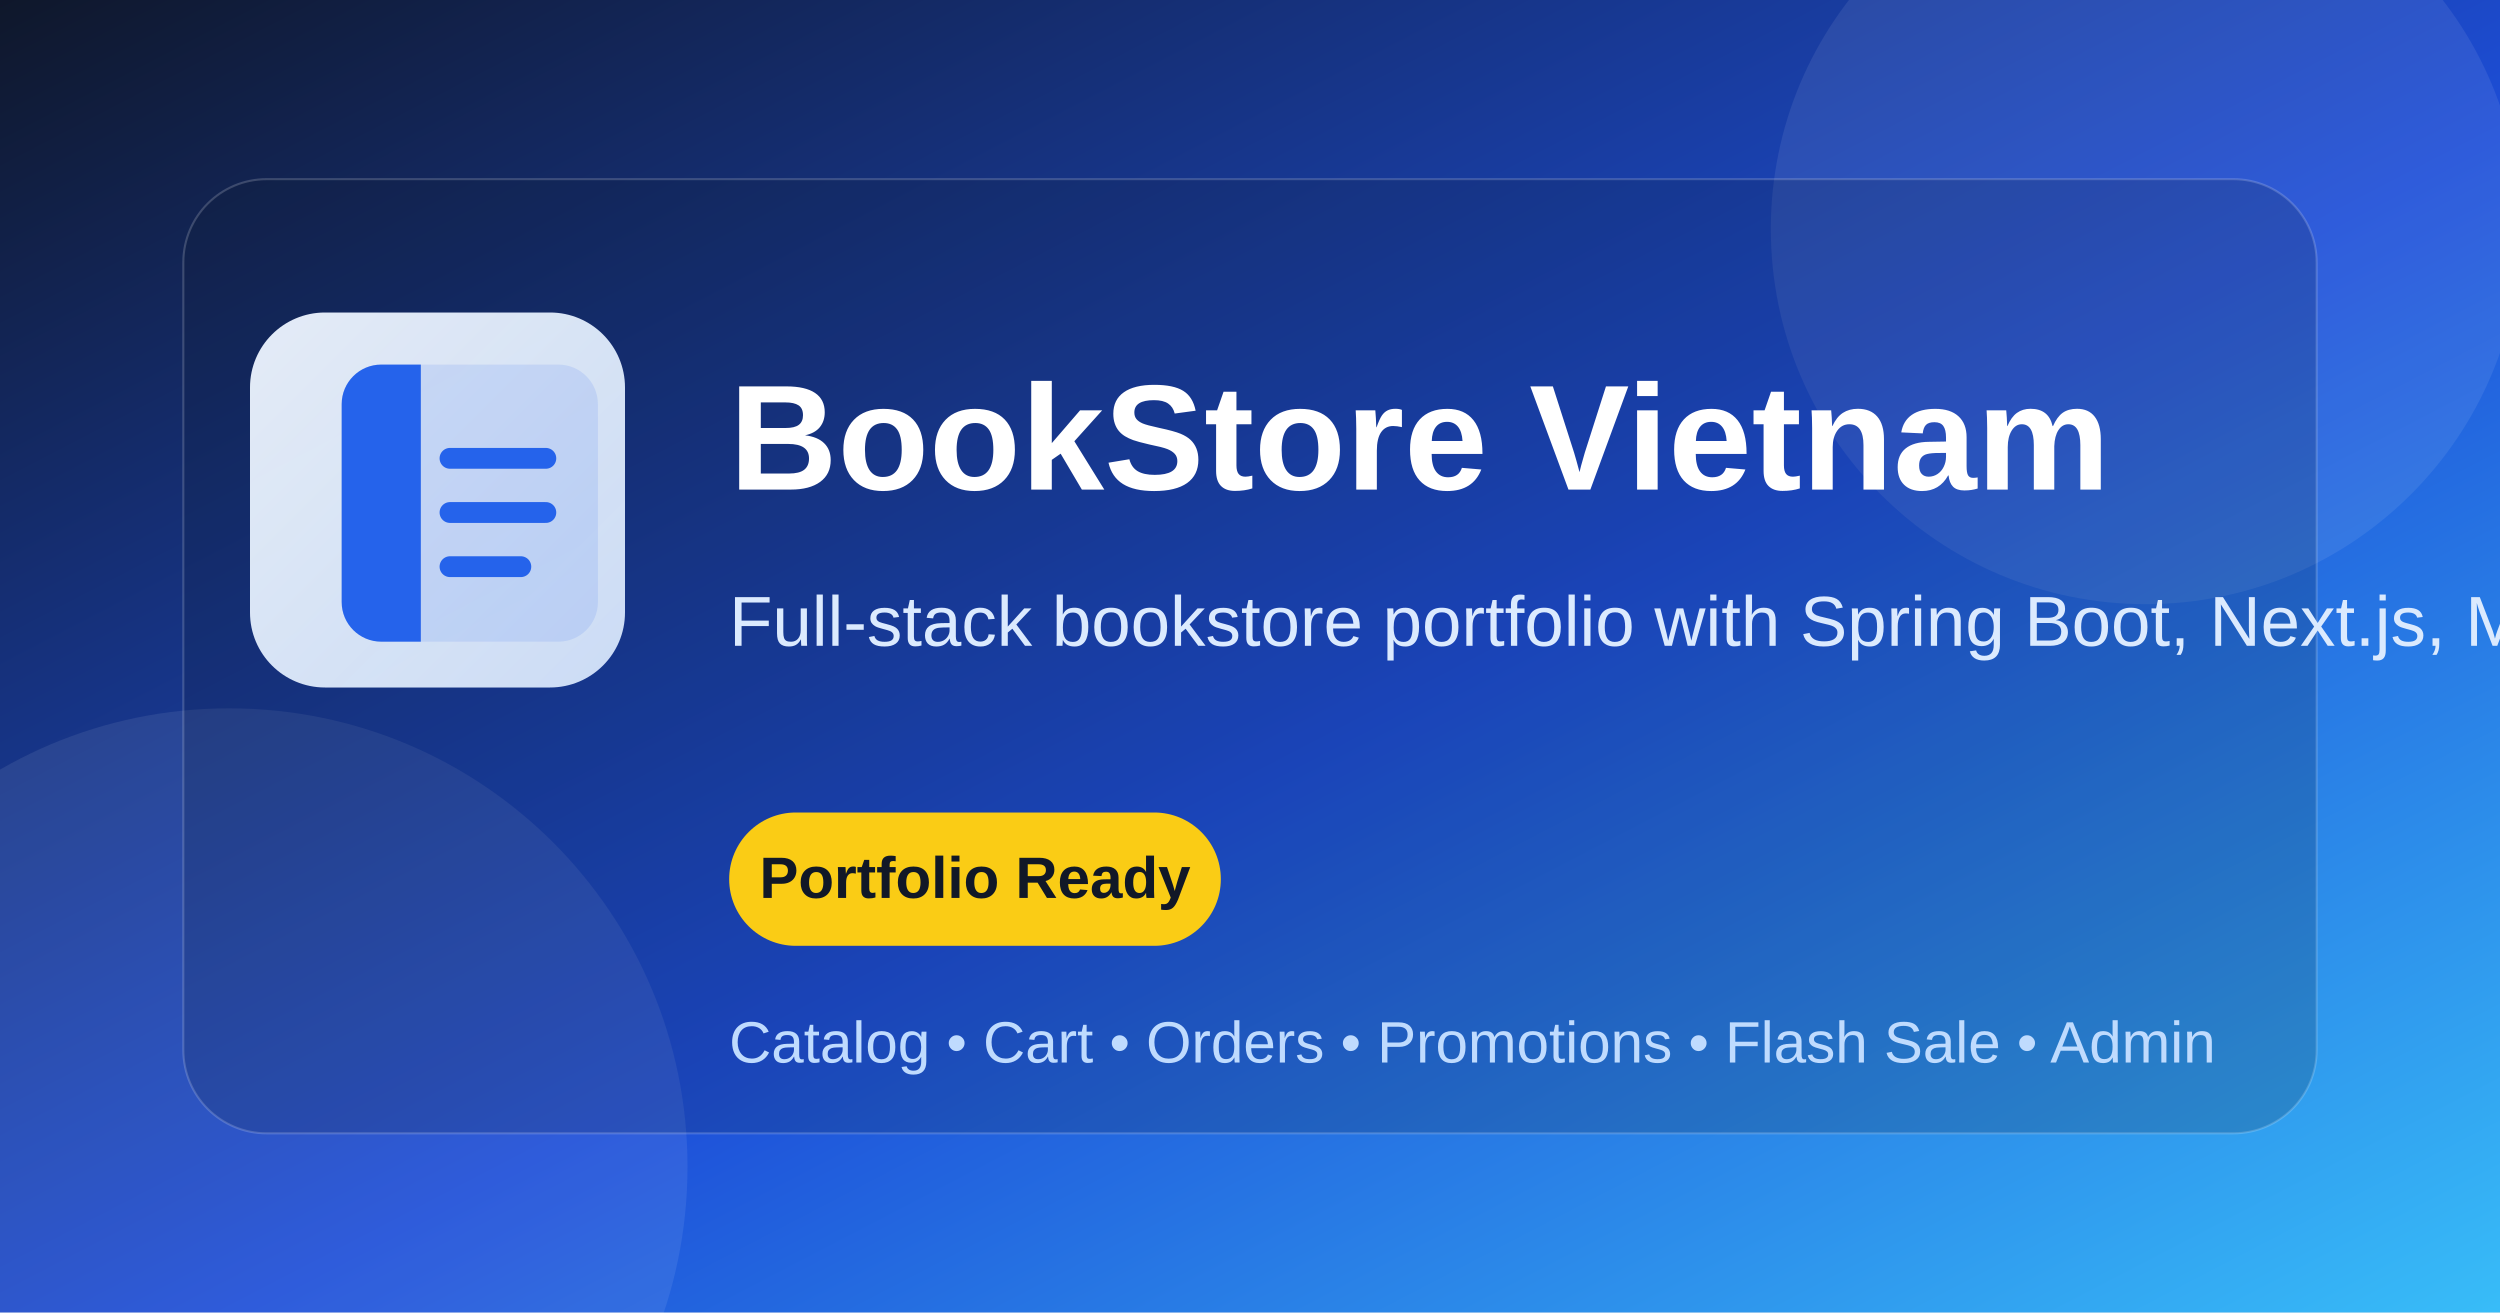
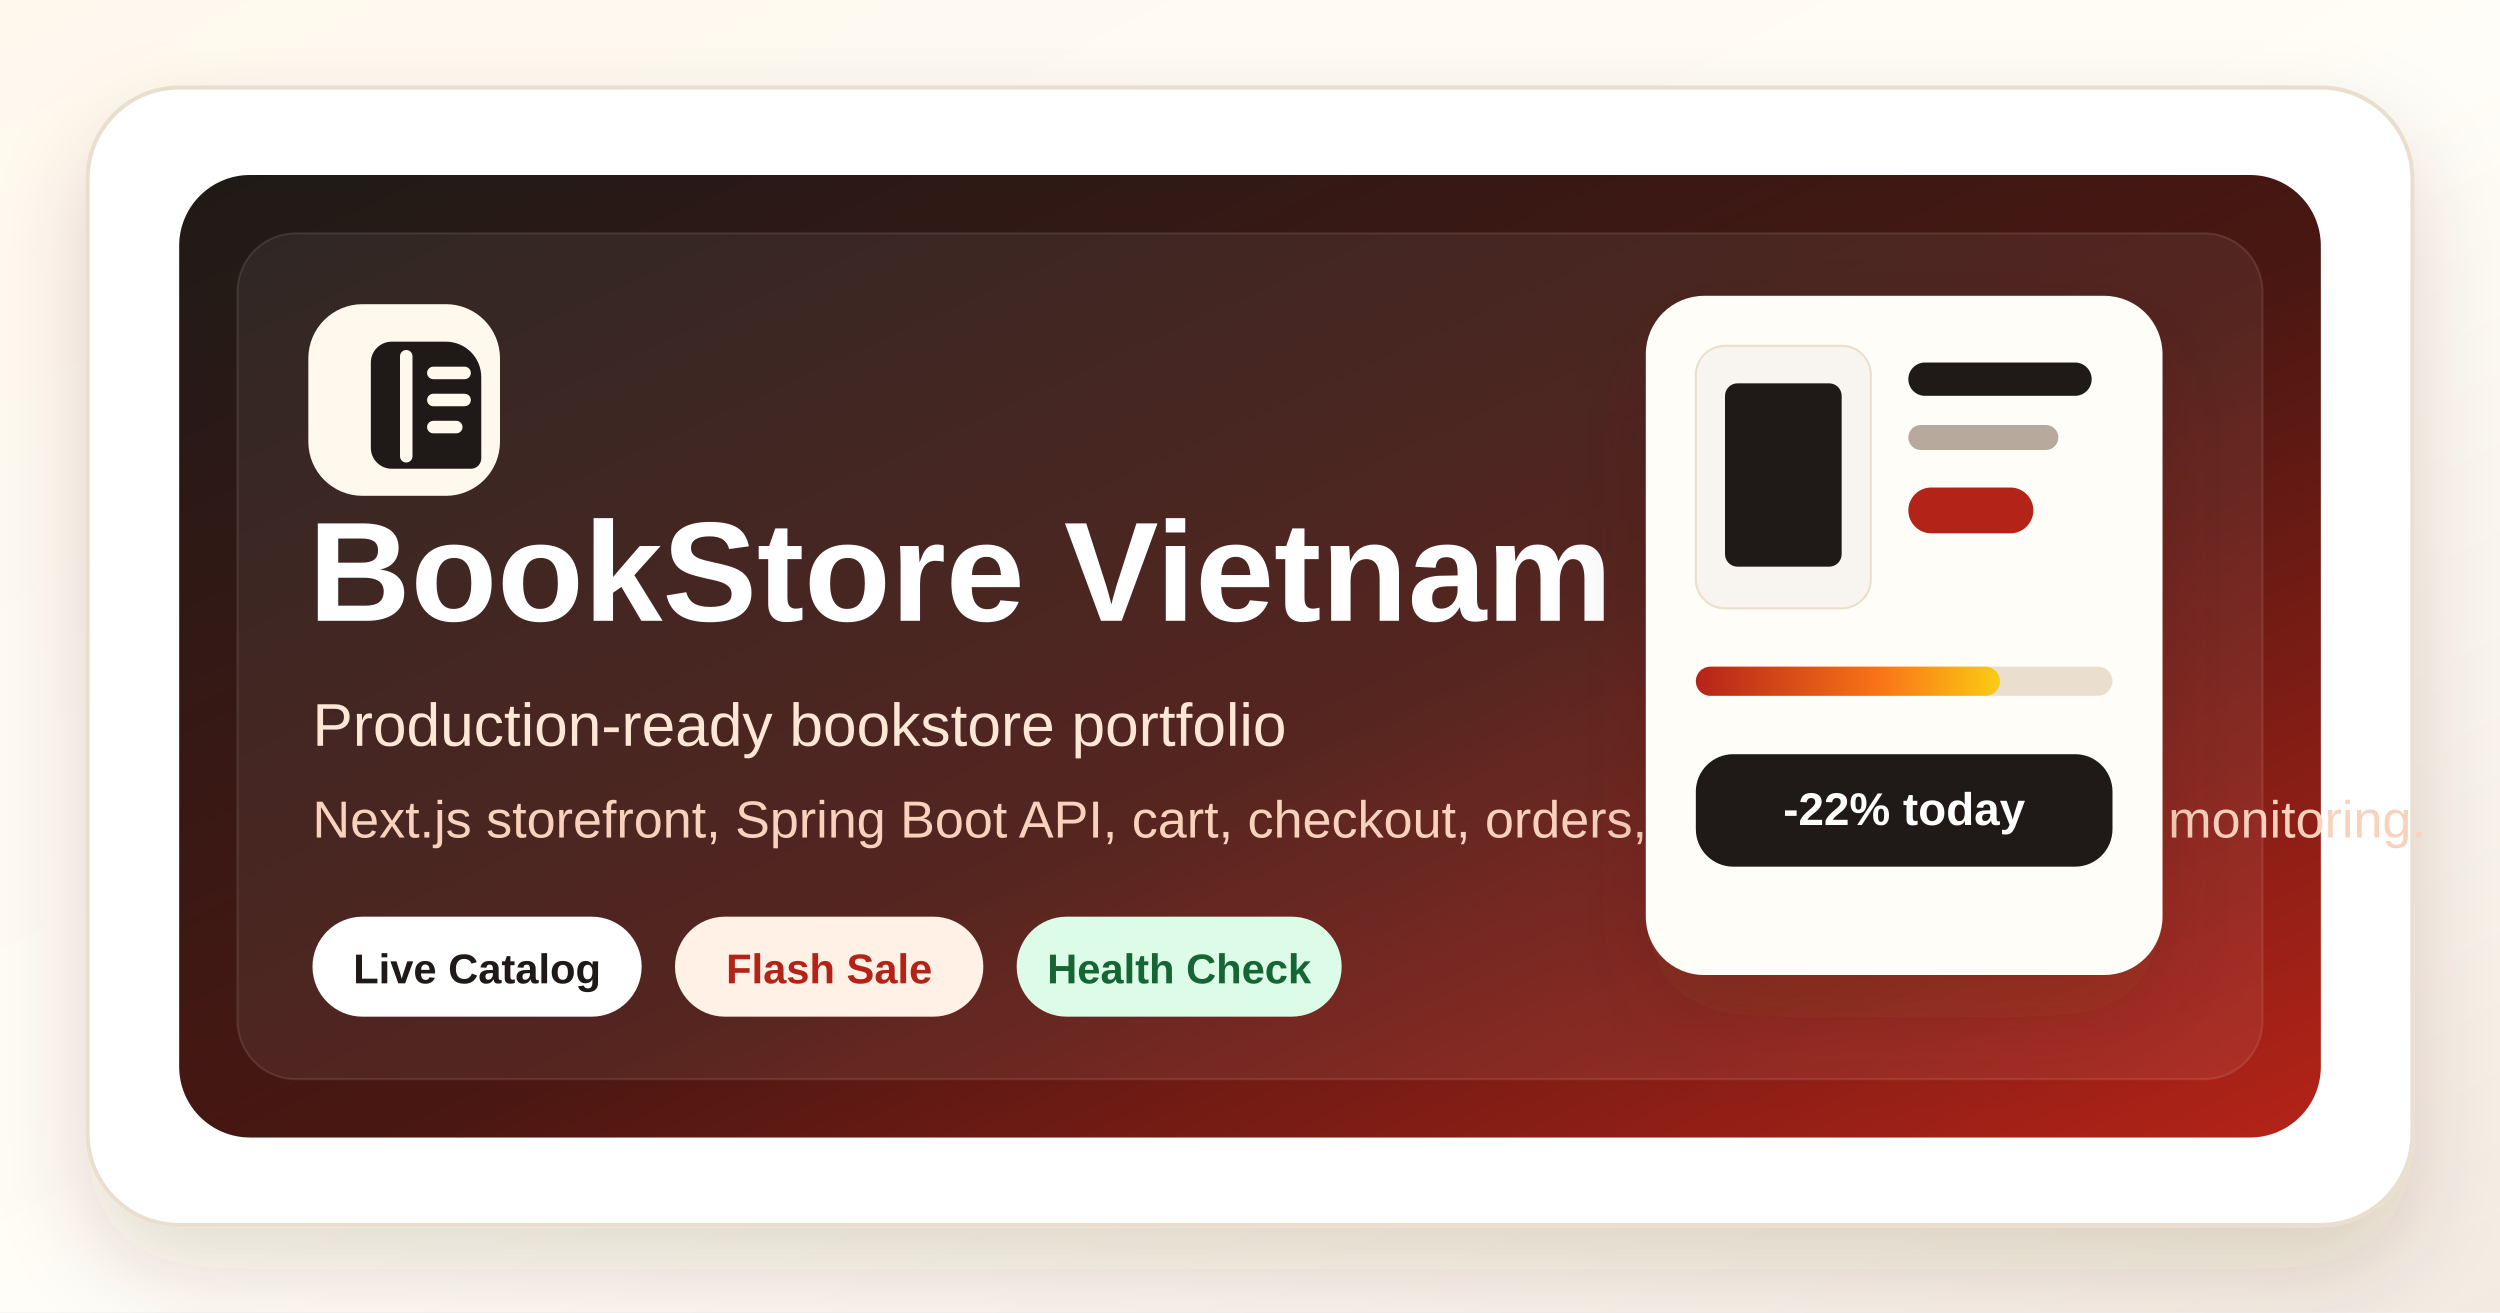
<svg xmlns="http://www.w3.org/2000/svg" viewBox="0 0 1200 630" role="img" aria-labelledby="ogTitle ogDesc">
  <defs>
-     <linearGradient id="bg" x1="0%" x2="100%" y1="0%" y2="100%">
-       <stop offset="0%" stop-color="#0f172a" />
-       <stop offset="55%" stop-color="#1d4ed8" />
-       <stop offset="100%" stop-color="#38bdf8" />
+     <linearGradient id="background" x1="0%" x2="100%" y1="0%" y2="100%">
+       <stop offset="0%" stop-color="#fff8ed" />
+       <stop offset="52%" stop-color="#fffdf7" />
+       <stop offset="100%" stop-color="#f3ebe1" />
    </linearGradient>
-     <linearGradient id="card" x1="0%" x2="100%" y1="0%" y2="100%">
-       <stop offset="0%" stop-color="#eff6ff" stop-opacity="0.95" />
-       <stop offset="100%" stop-color="#dbeafe" stop-opacity="0.92" />
+     <linearGradient id="hero" x1="0%" x2="100%" y1="0%" y2="100%">
+       <stop offset="0%" stop-color="#1f1a17" />
+       <stop offset="55%" stop-color="#4a1712" />
+       <stop offset="100%" stop-color="#b42318" />
    </linearGradient>
+     <linearGradient id="sale" x1="0%" x2="100%" y1="0%" y2="0%">
+       <stop offset="0%" stop-color="#b42318" />
+       <stop offset="60%" stop-color="#f97316" />
+       <stop offset="100%" stop-color="#facc15" />
+     </linearGradient>
+     <filter id="softShadow" x="-20%" y="-20%" width="140%" height="140%">
+       <feDropShadow dx="0" dy="20" stdDeviation="22" flood-color="#4e3217" flood-opacity="0.16" />
+     </filter>
  </defs>
-   <rect width="1200" height="630" fill="url(#bg)" />
-   <circle cx="1030" cy="110" r="180" fill="#ffffff" fill-opacity="0.08" />
-   <circle cx="110" cy="560" r="220" fill="#ffffff" fill-opacity="0.08" />
-   <rect x="88" y="86" width="1024" height="458" rx="40" fill="#0f172a" fill-opacity="0.18" stroke="#ffffff" stroke-opacity="0.18" />
-   <g transform="translate(120 150)">
-     <rect width="180" height="180" rx="36" fill="url(#card)" />
-     <path d="M44 44c0-10.493 8.507-19 19-19h85c10.493 0 19 8.507 19 19v95c0 10.493-8.507 19-19 19H63c-10.493 0-19-8.507-19-19V44Z" fill="#2563eb" fill-opacity="0.12" />
-     <path d="M63 25h19v133H63c-10.493 0-19-8.507-19-19V44c0-10.493 8.507-19 19-19Z" fill="#2563eb" />
-     <path d="M96 70h46M96 96h46M96 122h34" stroke="#2563eb" stroke-linecap="round" stroke-width="10" />
+   <rect width="1200" height="630" fill="url(#background)" />
+   <rect x="42" y="42" width="1116" height="546" rx="44" fill="#ffffff" stroke="#eadfce" stroke-width="2" filter="url(#softShadow)" />
+   <g transform="translate(86 84)">
+     <rect width="1028" height="462" rx="34" fill="url(#hero)" />
+     <rect x="28" y="28" width="972" height="406" rx="28" fill="#ffffff" fill-opacity="0.06" stroke="#ffffff" stroke-opacity="0.10" />
+     <g transform="translate(62 62)">
+       <rect width="92" height="92" rx="26" fill="#fff8ed" />
+       <path d="M30 28c0-5.5 4.5-10 10-10h26c9.4 0 17 7.6 17 17v39c0 2.8-2.2 5-5 5H40c-5.5 0-10-4.5-10-10V28Z" fill="#1f1a17" />
+       <path d="M47 25v48M60 33h15M60 46h15M60 59h11" stroke="#fff8ed" stroke-width="6" stroke-linecap="round" />
+     </g>
+     <text x="62" y="214" font-family="Arial, Helvetica, sans-serif" font-size="68" font-weight="800" fill="#ffffff">BookStore Vietnam</text>
+     <text x="64" y="274" font-family="Arial, Helvetica, sans-serif" font-size="29" font-weight="500" fill="#ffe7d6">Production-ready bookstore portfolio</text>
+     <text x="64" y="318" font-family="Arial, Helvetica, sans-serif" font-size="25" fill="#f9d2bd">Next.js storefront, Spring Boot API, cart, checkout, orders, flash sale, admin and monitoring.</text>
+     <g transform="translate(64 356)">
+       <rect width="158" height="48" rx="24" fill="#ffffff" />
+       <text x="79" y="32" font-family="Arial, Helvetica, sans-serif" font-size="20" font-weight="800" text-anchor="middle" fill="#1f1a17">Live Catalog</text>
+     </g>
+     <g transform="translate(238 356)">
+       <rect width="148" height="48" rx="24" fill="#fff1e6" />
+       <text x="74" y="32" font-family="Arial, Helvetica, sans-serif" font-size="20" font-weight="800" text-anchor="middle" fill="#b42318">Flash Sale</text>
+     </g>
+     <g transform="translate(402 356)">
+       <rect width="156" height="48" rx="24" fill="#dcfce7" />
+       <text x="78" y="32" font-family="Arial, Helvetica, sans-serif" font-size="20" font-weight="800" text-anchor="middle" fill="#166534">Health Check</text>
+     </g>
  </g>
-   <text x="350" y="235" font-family="Arial, sans-serif" font-size="72" font-weight="700" fill="#ffffff">BookStore Vietnam</text>
-   <text x="350" y="310" font-family="Arial, sans-serif" font-size="34" fill="#dbeafe">Full-stack bookstore portfolio with Spring Boot, Next.js, MySQL, Docker, and live demo flows.</text>
-   <g transform="translate(350 390)">
-     <rect width="236" height="64" rx="32" fill="#facc15" />
-     <text x="118" y="41" font-family="Arial, sans-serif" font-size="28" font-weight="700" text-anchor="middle" fill="#111827">Portfolio Ready</text>
+   <g transform="translate(790 142)">
+     <rect width="248" height="326" rx="28" fill="#fffdf7" filter="url(#softShadow)" />
+     <rect x="24" y="24" width="84" height="126" rx="14" fill="#f8f5f1" stroke="#eadfce" />
+     <rect x="38" y="42" width="56" height="88" rx="6" fill="#1f1a17" />
+     <rect x="126" y="32" width="88" height="16" rx="8" fill="#1f1a17" />
+     <rect x="126" y="62" width="72" height="12" rx="6" fill="#b7a99b" />
+     <rect x="126" y="92" width="60" height="22" rx="11" fill="#b42318" />
+     <rect x="24" y="178" width="200" height="14" rx="7" fill="#eadfce" />
+     <rect x="24" y="178" width="146" height="14" rx="7" fill="url(#sale)" />
+     <rect x="24" y="220" width="200" height="54" rx="18" fill="#1f1a17" />
+     <text x="124" y="254" font-family="Arial, Helvetica, sans-serif" font-size="22" font-weight="800" text-anchor="middle" fill="#ffffff">-22% today</text>
  </g>
-   <text x="350" y="510" font-family="Arial, sans-serif" font-size="28" fill="#bfdbfe">Catalog • Cart • Orders • Promotions • Flash Sale • Admin</text>
</svg>
